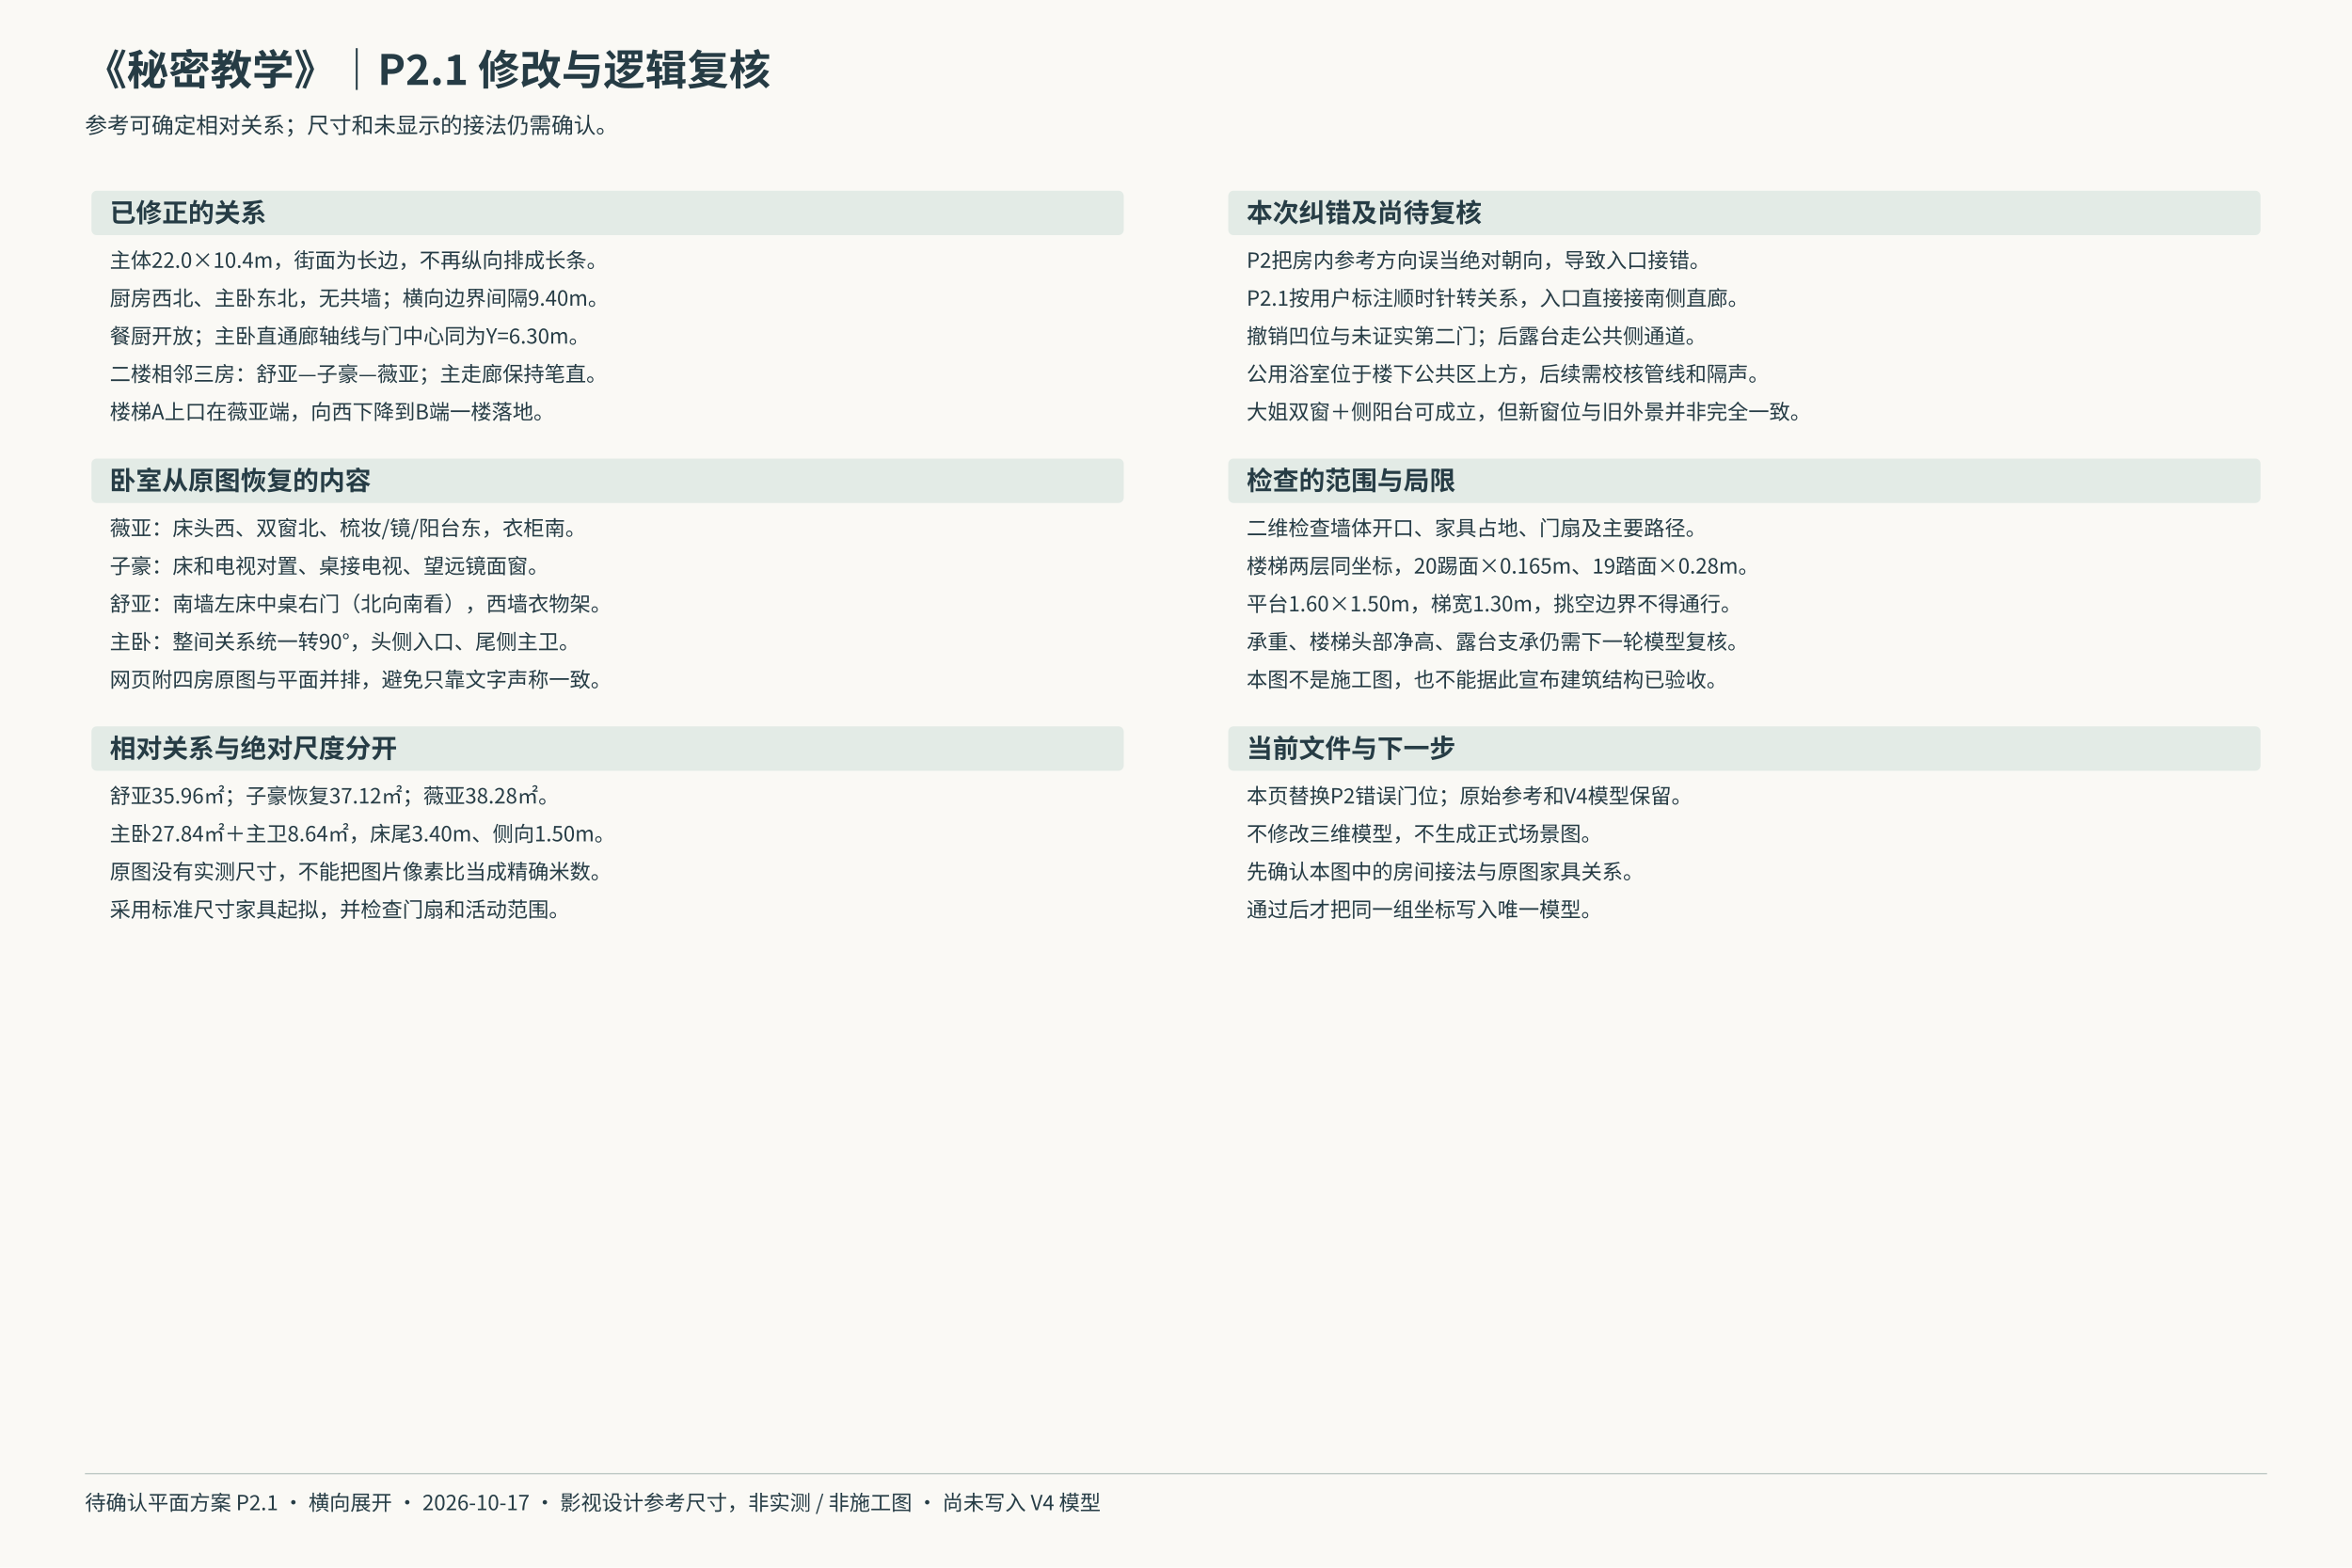
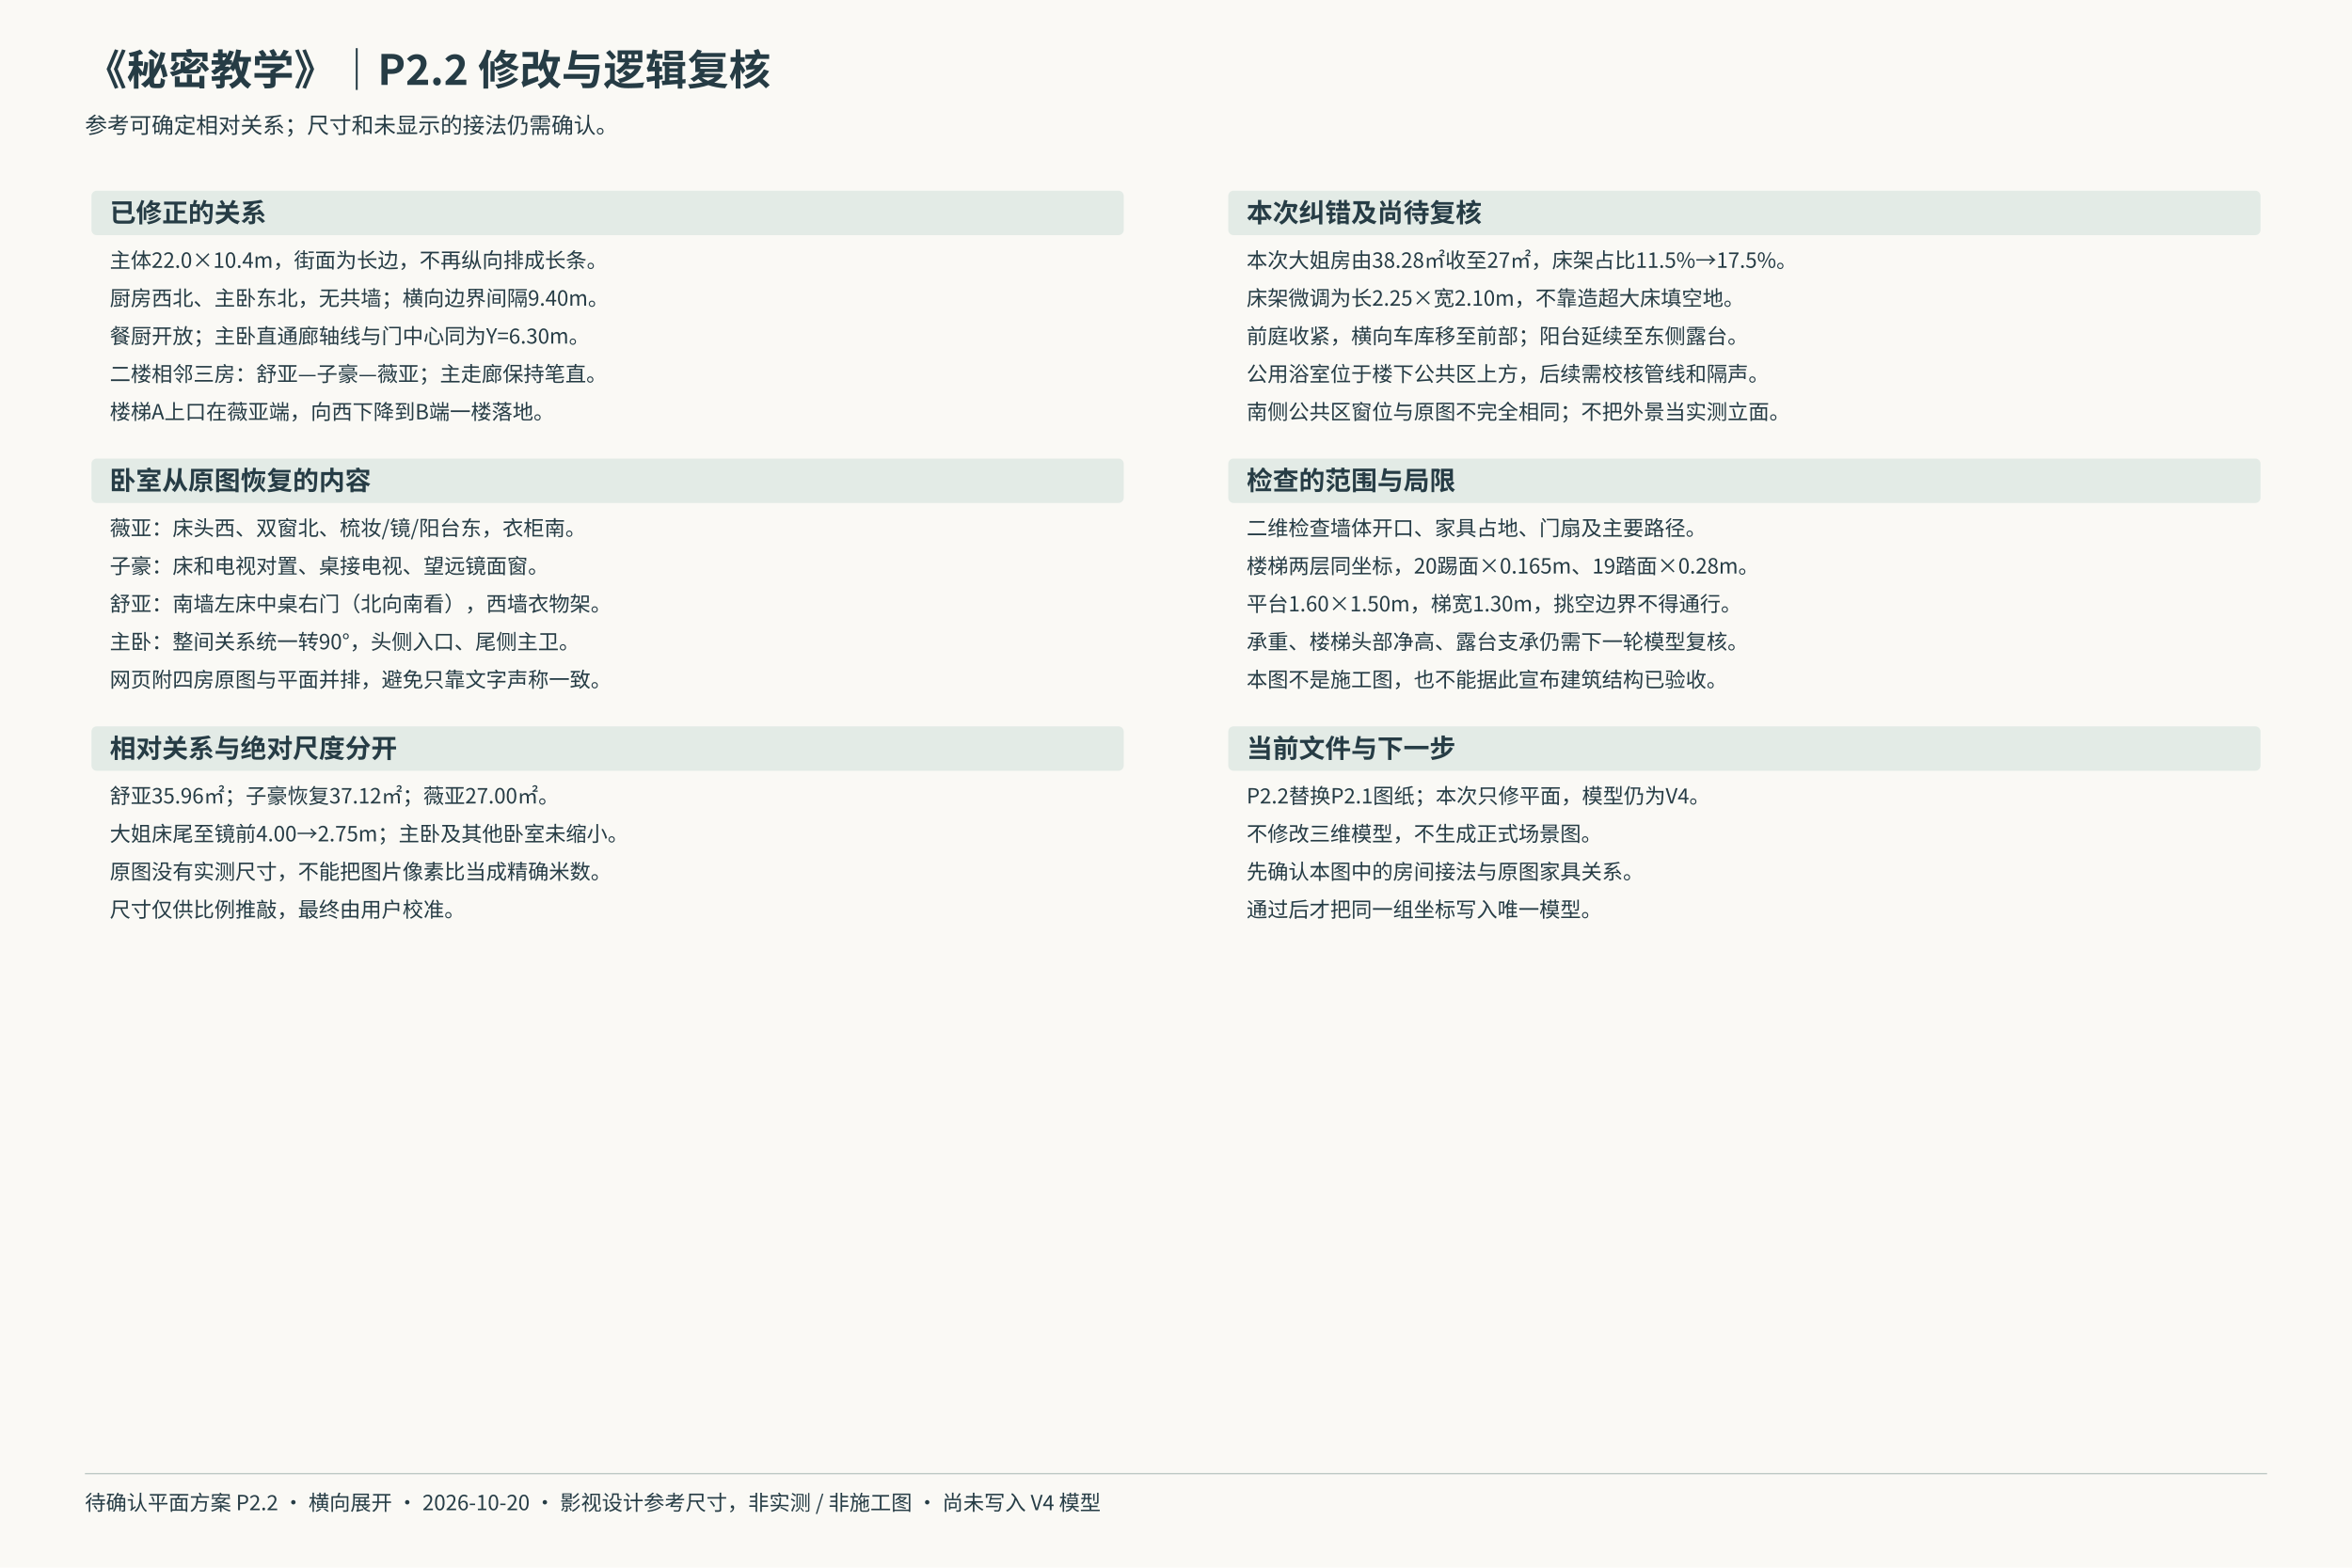
<svg xmlns="http://www.w3.org/2000/svg" width="1800" height="1200" viewBox="0 0 1800 1200">
  <defs>
    <marker id="arr" viewBox="0 0 10 10" refX="8" refY="5" markerWidth="7" markerHeight="7" orient="auto-start-reverse">
      <path d="M0 0L10 5L0 10" fill="#3b887a" />
    </marker>
  </defs>
  <style>text{font-family:"Microsoft YaHei","Noto Sans CJK SC",sans-serif;fill:#263c45} .small{font-size:15px} .num{font-family:Arial,sans-serif}</style>
  <rect width="1800" height="1200" fill="#faf9f5" />
-   <text x="65.00" y="65.00" font-size="32" text-anchor="start" font-weight="700">《秘密教学》｜P2.1 修改与逻辑复核</text>
+   <text x="65.00" y="65.00" font-size="32" text-anchor="start" font-weight="700">《秘密教学》｜P2.2 修改与逻辑复核</text>
  <text x="65.00" y="102.00" font-size="17" text-anchor="start" font-weight="400">参考可确定相对关系；尺寸和未显示的接法仍需确认。</text>
-   <text x="65.00" y="1156.00" font-size="16" text-anchor="start" font-weight="400">待确认平面方案 P2.1 · 横向展开 · 2026-10-17 · 影视设计参考尺寸，非实测 / 非施工图 · 尚未写入 V4 模型</text>
+   <text x="65.00" y="1156.00" font-size="16" text-anchor="start" font-weight="400">待确认平面方案 P2.2 · 横向展开 · 2026-10-20 · 影视设计参考尺寸，非实测 / 非施工图 · 尚未写入 V4 模型</text>
  <path d="M65 1128H1735" stroke="#bec9c5" />
  <rect x="70" y="146" width="790" height="34" fill="#e3ebe6" rx="4" />
  <text x="84.00" y="170.00" font-size="20" text-anchor="start" font-weight="700">已修正的关系</text>
  <text x="84.00" y="205.00" font-size="16" text-anchor="start" font-weight="400">主体22.0×10.4m，街面为长边，不再纵向排成长条。</text>
  <text x="84.00" y="234.00" font-size="16" text-anchor="start" font-weight="400">厨房西北、主卧东北，无共墙；横向边界间隔9.40m。</text>
  <text x="84.00" y="263.00" font-size="16" text-anchor="start" font-weight="400">餐厨开放；主卧直通廊轴线与门中心同为Y=6.30m。</text>
  <text x="84.00" y="292.00" font-size="16" text-anchor="start" font-weight="400">二楼相邻三房：舒亚—子豪—薇亚；主走廊保持笔直。</text>
  <text x="84.00" y="321.00" font-size="16" text-anchor="start" font-weight="400">楼梯A上口在薇亚端，向西下降到B端一楼落地。</text>
  <rect x="70" y="351" width="790" height="34" fill="#e3ebe6" rx="4" />
  <text x="84.00" y="375.00" font-size="20" text-anchor="start" font-weight="700">卧室从原图恢复的内容</text>
  <text x="84.00" y="410.00" font-size="16" text-anchor="start" font-weight="400">薇亚：床头西、双窗北、梳妆/镜/阳台东，衣柜南。</text>
  <text x="84.00" y="439.00" font-size="16" text-anchor="start" font-weight="400">子豪：床和电视对置、桌接电视、望远镜面窗。</text>
  <text x="84.00" y="468.00" font-size="16" text-anchor="start" font-weight="400">舒亚：南墙左床中桌右门（北向南看），西墙衣物架。</text>
  <text x="84.00" y="497.00" font-size="16" text-anchor="start" font-weight="400">主卧：整间关系统一转90°，头侧入口、尾侧主卫。</text>
  <text x="84.00" y="526.00" font-size="16" text-anchor="start" font-weight="400">网页附四房原图与平面并排，避免只靠文字声称一致。</text>
  <rect x="70" y="556" width="790" height="34" fill="#e3ebe6" rx="4" />
  <text x="84.00" y="580.00" font-size="20" text-anchor="start" font-weight="700">相对关系与绝对尺度分开</text>
-   <text x="84.00" y="615.00" font-size="16" text-anchor="start" font-weight="400">舒亚35.96㎡；子豪恢复37.12㎡；薇亚38.28㎡。</text>
-   <text x="84.00" y="644.00" font-size="16" text-anchor="start" font-weight="400">主卧27.84㎡＋主卫8.64㎡，床尾3.40m、侧向1.50m。</text>
+   <text x="84.00" y="615.00" font-size="16" text-anchor="start" font-weight="400">舒亚35.96㎡；子豪恢复37.12㎡；薇亚27.00㎡。</text>
+   <text x="84.00" y="644.00" font-size="16" text-anchor="start" font-weight="400">大姐床尾至镜前4.00→2.75m；主卧及其他卧室未缩小。</text>
  <text x="84.00" y="673.00" font-size="16" text-anchor="start" font-weight="400">原图没有实测尺寸，不能把图片像素比当成精确米数。</text>
-   <text x="84.00" y="702.00" font-size="16" text-anchor="start" font-weight="400">采用标准尺寸家具起拟，并检查门扇和活动范围。</text>
+   <text x="84.00" y="702.00" font-size="16" text-anchor="start" font-weight="400">尺寸仅供比例推敲，最终由用户校准。</text>
  <rect x="940" y="146" width="790" height="34" fill="#e3ebe6" rx="4" />
  <text x="954.00" y="170.00" font-size="20" text-anchor="start" font-weight="700">本次纠错及尚待复核</text>
-   <text x="954.00" y="205.00" font-size="16" text-anchor="start" font-weight="400">P2把房内参考方向误当绝对朝向，导致入口接错。</text>
-   <text x="954.00" y="234.00" font-size="16" text-anchor="start" font-weight="400">P2.1按用户标注顺时针转关系，入口直接接南侧直廊。</text>
-   <text x="954.00" y="263.00" font-size="16" text-anchor="start" font-weight="400">撤销凹位与未证实第二门；后露台走公共侧通道。</text>
+   <text x="954.00" y="205.00" font-size="16" text-anchor="start" font-weight="400">本次大姐房由38.28㎡收至27㎡，床架占比11.5%→17.5%。</text>
+   <text x="954.00" y="234.00" font-size="16" text-anchor="start" font-weight="400">床架微调为长2.25×宽2.10m，不靠造超大床填空地。</text>
+   <text x="954.00" y="263.00" font-size="16" text-anchor="start" font-weight="400">前庭收紧，横向车库移至前部；阳台延续至东侧露台。</text>
  <text x="954.00" y="292.00" font-size="16" text-anchor="start" font-weight="400">公用浴室位于楼下公共区上方，后续需校核管线和隔声。</text>
-   <text x="954.00" y="321.00" font-size="16" text-anchor="start" font-weight="400">大姐双窗＋侧阳台可成立，但新窗位与旧外景并非完全一致。</text>
+   <text x="954.00" y="321.00" font-size="16" text-anchor="start" font-weight="400">南侧公共区窗位与原图不完全相同；不把外景当实测立面。</text>
  <rect x="940" y="351" width="790" height="34" fill="#e3ebe6" rx="4" />
  <text x="954.00" y="375.00" font-size="20" text-anchor="start" font-weight="700">检查的范围与局限</text>
  <text x="954.00" y="410.00" font-size="16" text-anchor="start" font-weight="400">二维检查墙体开口、家具占地、门扇及主要路径。</text>
  <text x="954.00" y="439.00" font-size="16" text-anchor="start" font-weight="400">楼梯两层同坐标，20踢面×0.165m、19踏面×0.28m。</text>
  <text x="954.00" y="468.00" font-size="16" text-anchor="start" font-weight="400">平台1.60×1.50m，梯宽1.30m，挑空边界不得通行。</text>
  <text x="954.00" y="497.00" font-size="16" text-anchor="start" font-weight="400">承重、楼梯头部净高、露台支承仍需下一轮模型复核。</text>
  <text x="954.00" y="526.00" font-size="16" text-anchor="start" font-weight="400">本图不是施工图，也不能据此宣布建筑结构已验收。</text>
  <rect x="940" y="556" width="790" height="34" fill="#e3ebe6" rx="4" />
  <text x="954.00" y="580.00" font-size="20" text-anchor="start" font-weight="700">当前文件与下一步</text>
-   <text x="954.00" y="615.00" font-size="16" text-anchor="start" font-weight="400">本页替换P2错误门位；原始参考和V4模型保留。</text>
+   <text x="954.00" y="615.00" font-size="16" text-anchor="start" font-weight="400">P2.2替换P2.1图纸；本次只修平面，模型仍为V4。</text>
  <text x="954.00" y="644.00" font-size="16" text-anchor="start" font-weight="400">不修改三维模型，不生成正式场景图。</text>
  <text x="954.00" y="673.00" font-size="16" text-anchor="start" font-weight="400">先确认本图中的房间接法与原图家具关系。</text>
  <text x="954.00" y="702.00" font-size="16" text-anchor="start" font-weight="400">通过后才把同一组坐标写入唯一模型。</text>
</svg>
